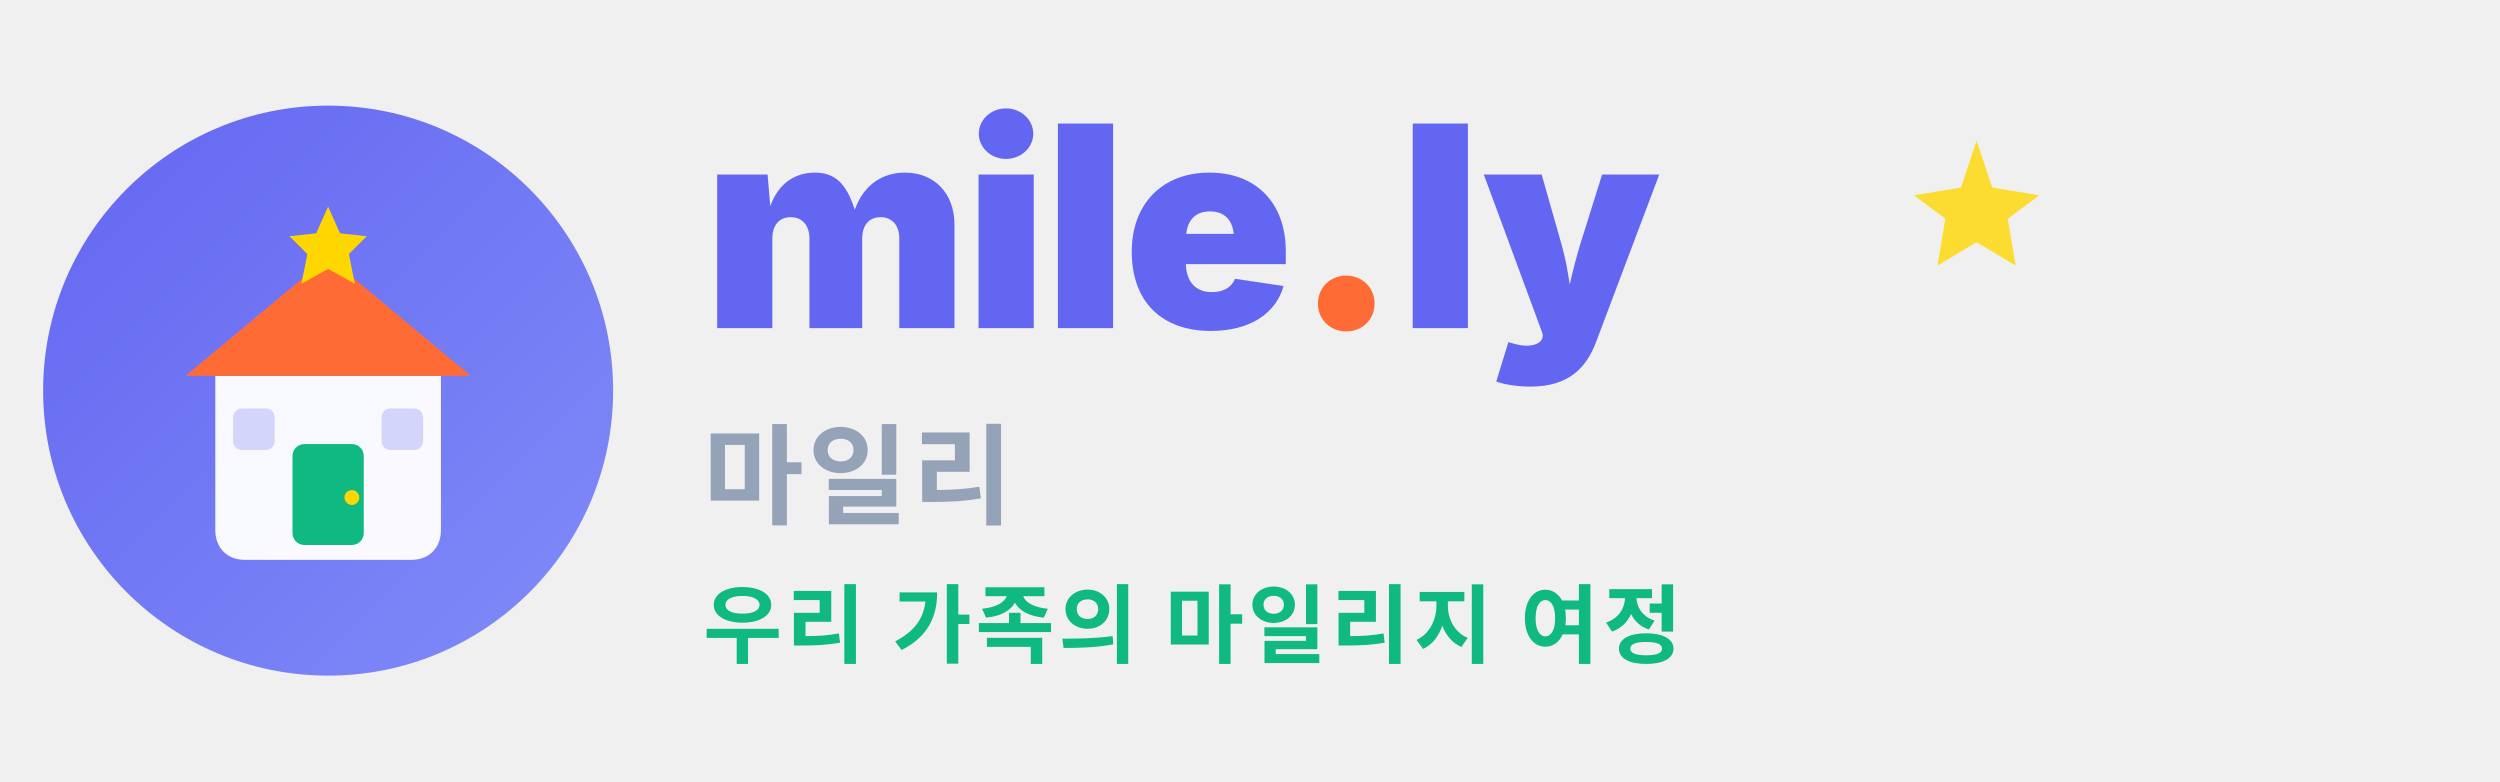
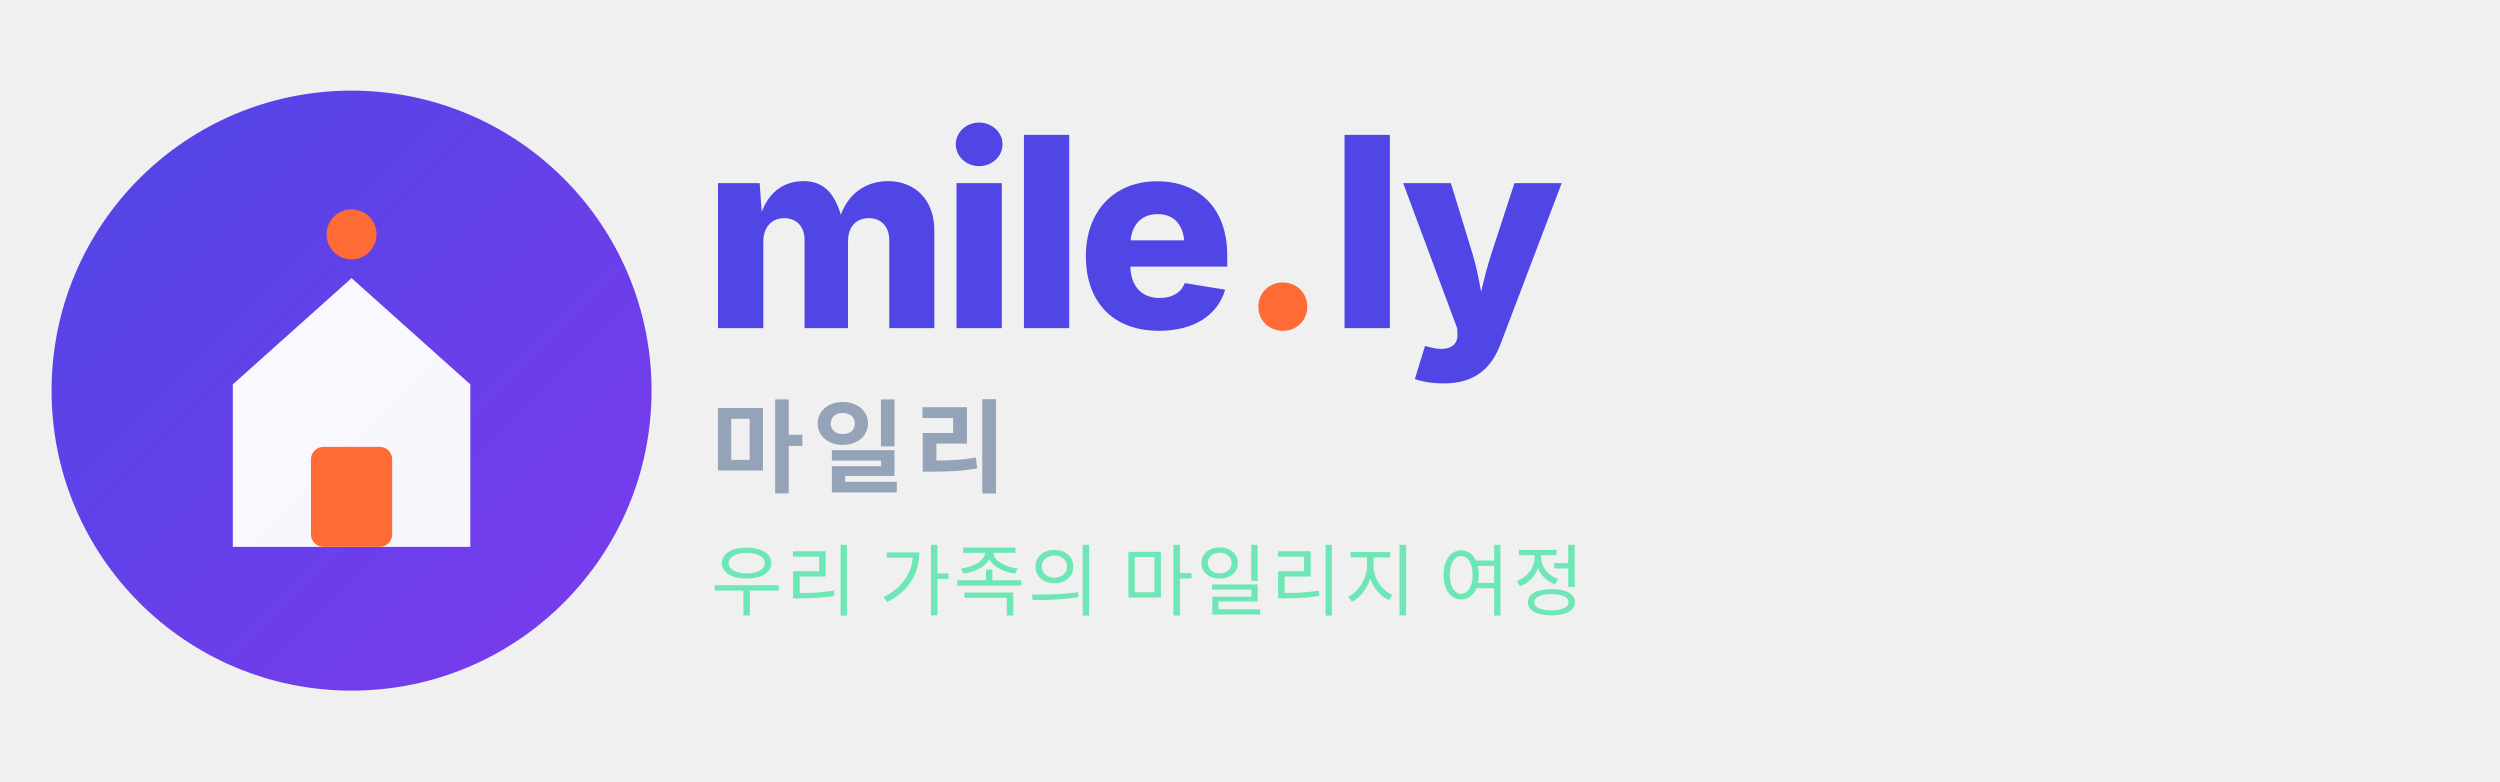
<svg xmlns="http://www.w3.org/2000/svg" viewBox="0 0 320 100">
  <defs>
-     <linearGradient id="bg" x1="0%" y1="0%" x2="100%" y2="100%">
-       <stop offset="0%" stop-color="#6366F1" />
-       <stop offset="100%" stop-color="#818CF8" />
+     <linearGradient id="bgF" x1="0%" y1="0%" x2="100%" y2="100%">
+       <stop offset="0%" stop-color="#4F46E5" />
+       <stop offset="100%" stop-color="#7C3AED" />
    </linearGradient>
  </defs>
-   <g transform="translate(42,50) scale(0.38)">
-     <circle cx="0" cy="0" r="96" fill="url(#bg)" />
-     <path d="M-38-5v52c0 6 4 10 10 10h56c6 0 10-4 10-10V-5Z" fill="#fff" opacity="0.95" />
-     <path d="M-48-5l48-40 48 40Z" fill="#FF6B35" />
-     <rect x="-12" y="18" width="24" height="34" rx="4" fill="#10B981" />
-     <circle cx="8" cy="36" r="2.5" fill="#FFD700" />
-     <rect x="-32" y="6" width="14" height="14" rx="3" fill="#6366F1" opacity="0.25" />
-     <rect x="18" y="6" width="14" height="14" rx="3" fill="#6366F1" opacity="0.25" />
-     <g transform="translate(0,-48)">
-       <polygon points="0,-14 4,-5 13,-4 7,2 9,12 0,7 -9,12 -7,2 -13,-4 -4,-5" fill="#FFD700" />
-     </g>
+   <g transform="translate(45,50) scale(0.4)">
+     <circle cx="0" cy="0" r="96" fill="url(#bgF)" />
+     <path d="M-38,50 L-38,-2 L0,-36 L38,-2 L38,50 Z" fill="#fff" opacity="0.96" />
+     <rect x="-13" y="18" width="26" height="32" rx="4" fill="#FF6B35" />
+     <circle cx="0" cy="-50" r="8" fill="#FF6B35" />
  </g>
-   <text x="90" y="42" font-family="'Nunito', -apple-system, sans-serif" font-size="36" font-weight="900" fill="#6366F1" letter-spacing="-0.5">mile<tspan fill="#FF6B35">.</tspan>ly</text>
-   <text x="90" y="66" font-family="'Noto Sans KR', -apple-system, sans-serif" font-size="14" font-weight="700" fill="#94A3B8" letter-spacing="0.5">마일리</text>
-   <text x="90" y="84" font-family="'Noto Sans KR', -apple-system, sans-serif" font-size="11" font-weight="600" fill="#10B981" letter-spacing="0.5">우리 가족의 마일리지 여정</text>
-   <polygon points="253,18 255,24 261,25 257,28 258,34 253,31 248,34 249,28 245,25 251,24" fill="#FFD700" opacity="0.8" />
+   <text x="90" y="42" font-family="'Nunito', -apple-system, BlinkMacSystemFont, sans-serif" font-size="34" font-weight="800" fill="#4F46E5" letter-spacing="-1">mile<tspan fill="#FF6B35">.</tspan>ly</text>
+   <text x="91" y="62" font-family="'Noto Sans KR', -apple-system, sans-serif" font-size="13" font-weight="700" fill="#94A3B8" letter-spacing="1">마일리</text>
+   <text x="91" y="78" font-family="'Noto Sans KR', -apple-system, sans-serif" font-size="10" font-weight="500" fill="#6EE7B7" letter-spacing="0.3">우리 가족의 마일리지 여정</text>
</svg>
